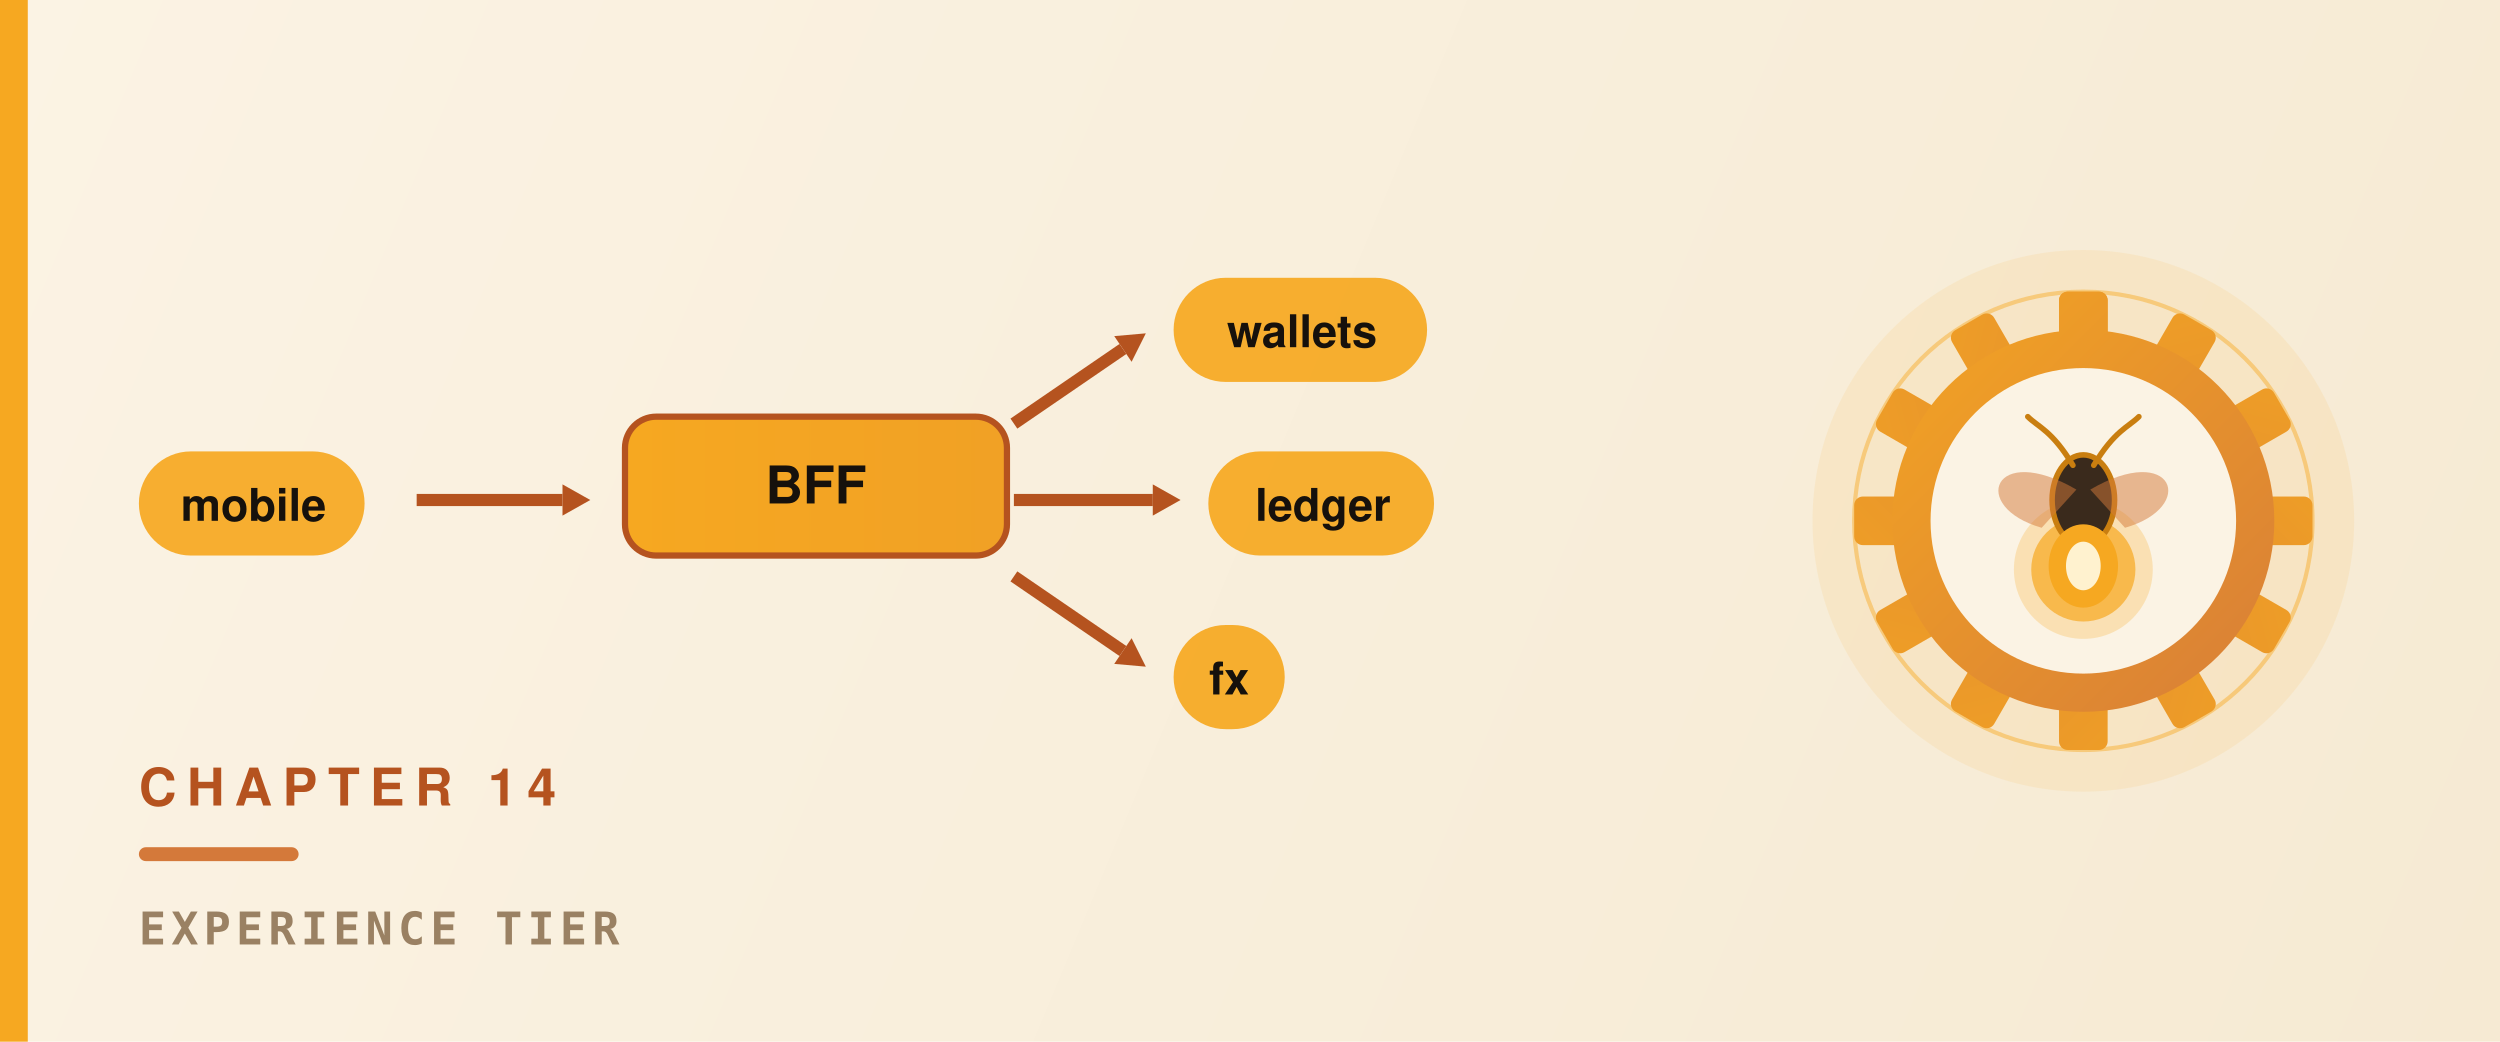
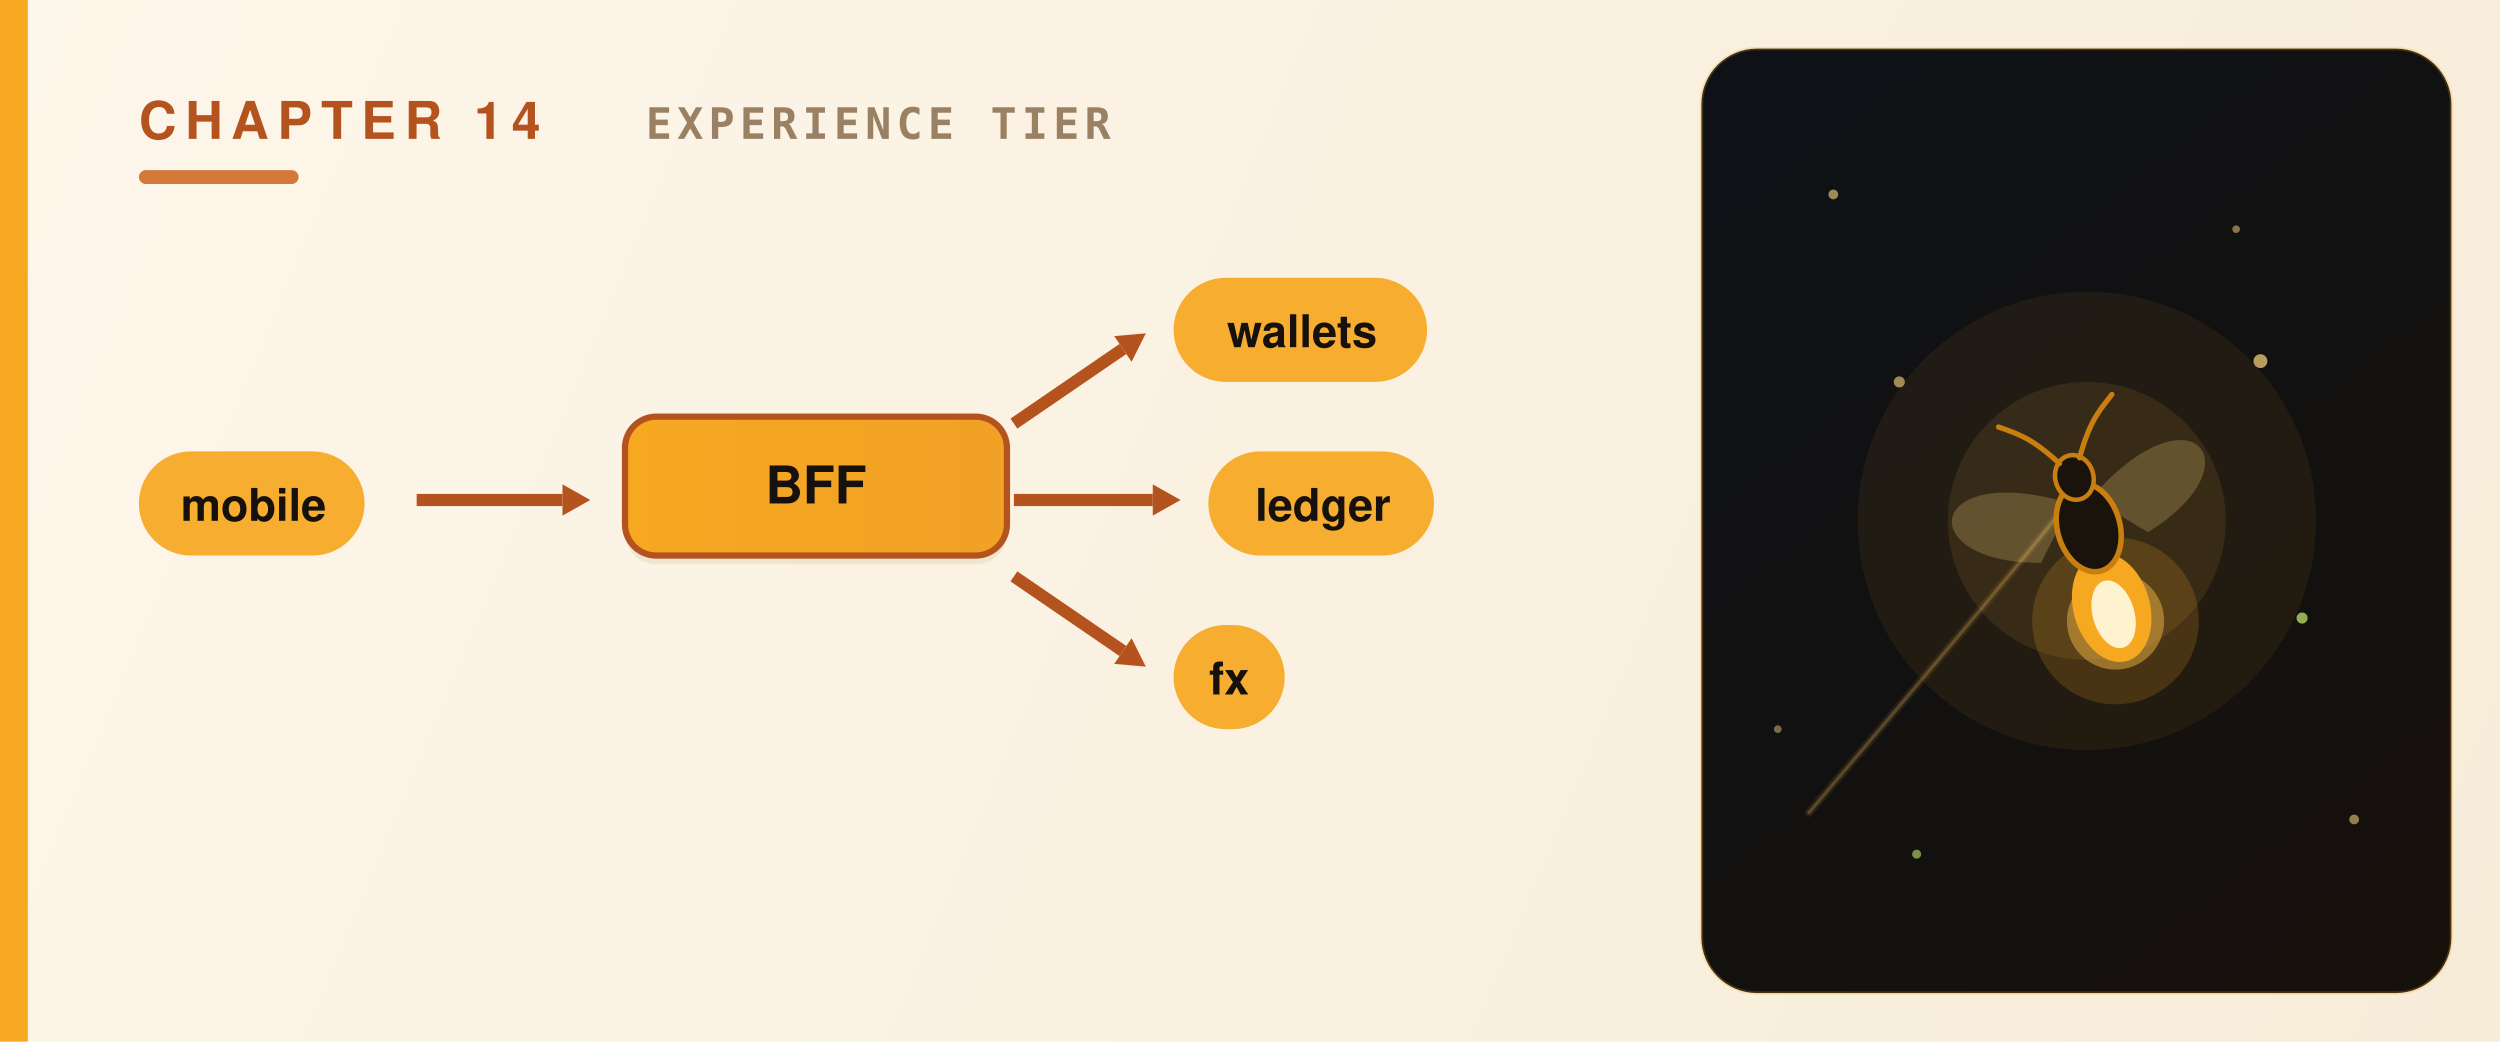
- <svg xmlns="http://www.w3.org/2000/svg" xmlns:xlink="http://www.w3.org/1999/xlink" viewBox="0 0 720 300" role="img" aria-label="The experience tier — composing a BFF" font-family="Avenir Next,Avenir,Helvetica Neue,Helvetica,Arial,sans-serif">
+ <svg xmlns="http://www.w3.org/2000/svg" viewBox="0 0 720 300" role="img" aria-label="The experience tier — composing a BFF" font-family="Avenir Next,Avenir,Helvetica Neue,Helvetica,Arial,sans-serif">
  <defs>
    <linearGradient id="fld" x1="0" y1="0" x2="720" y2="300" gradientUnits="userSpaceOnUse">
-       <stop offset="0" stop-color="#fbf3e4" />
-       <stop offset="1" stop-color="#f6ead3" />
+       <stop offset="0" stop-color="#fdf6ea" />
+       <stop offset="1" stop-color="#f7ecd8" />
    </linearGradient>
-     <linearGradient id="grg" x1="-70" y1="-70" x2="70" y2="70" gradientUnits="userSpaceOnUse">
-       <stop offset="0" stop-color="#f6a821" />
-       <stop offset="1" stop-color="#d4793a" />
+     <linearGradient id="pnl" x1="490" y1="14" x2="706" y2="286" gradientUnits="userSpaceOnUse">
+       <stop offset="0" stop-color="#0e1217" />
+       <stop offset="1" stop-color="#16100b" />
    </linearGradient>
    <linearGradient id="grh" x1="0" y1="0" x2="720" y2="0" gradientUnits="userSpaceOnUse">
      <stop offset="0" stop-color="#f6a821" />
      <stop offset="1" stop-color="#d4793a" />
    </linearGradient>
  </defs>
  <rect width="720" height="300" fill="url(#fld)" />
  <rect x="0" y="0" width="8" height="300" fill="url(#grh)" />
-   <rect x="40" y="244" width="46" height="4" rx="2" fill="#d4793a" />
-   <text x="40" y="232" fill="#b5531f" font-size="15" font-weight="800" letter-spacing="3">CHAPTER 14</text>
-   <text x="40" y="272" fill="#9a8163" font-size="13" font-weight="600" letter-spacing="1.5" font-family="SF Mono,JetBrains Mono,Menlo,Consolas,monospace">EXPERIENCE TIER</text>
+   <rect x="490" y="14" width="216" height="272" rx="16" fill="url(#pnl)" />
+   <rect x="490" y="14" width="216" height="272" rx="16" fill="none" stroke="#f6a821" stroke-width="1" opacity="0.22" />
+   <g fill="#ffd980">
+     <circle cx="528" cy="56" r="1.4" opacity="0.6" />
+     <circle cx="678" cy="236" r="1.4" opacity="0.55" />
+     <circle cx="644" cy="66" r="1.1" opacity="0.5" />
+     <circle cx="512" cy="210" r="1.1" opacity="0.45" />
+   </g>
+   <circle cx="552" cy="246" r="1.3" fill="#bfe26a" opacity="0.6" />
+   <text x="40" y="40" fill="#b5531f" font-size="15" font-weight="800" letter-spacing="2.5">CHAPTER 14</text>
+   <text x="186" y="40" fill="#9a8163" font-size="12.5" font-weight="600" letter-spacing="1.5" font-family="SF Mono,JetBrains Mono,Menlo,Consolas,monospace">EXPERIENCE TIER</text>
+   <rect x="40" y="49" width="46" height="4" rx="2" fill="#d4793a" />
  <g transform="translate(40,130)">
    <rect x="0" y="0" width="65" height="30" rx="15" fill="#f6a821" opacity="0.92" />
    <text x="33" y="20" text-anchor="middle" fill="#16110c" font-size="13" font-weight="700">mobile</text>
  </g>
  <line x1="120" y1="144" x2="162.0" y2="144.0" stroke="#b5531f" stroke-width="3.5" />
  <polygon points="170.0,144.0 162.0,148.5 162.0,139.5" fill="#b5531f" />
  <g transform="translate(180,120)">
+     <rect x="0" y="2.5" width="110" height="40" rx="9" fill="#d9c4a3" opacity="0.30" />
    <rect x="0" y="0" width="110" height="40" rx="9" fill="url(#grh)" stroke="#b5531f" stroke-width="1.8" />
    <text x="55.0" y="25" text-anchor="middle" fill="#16110c" font-size="15" font-weight="700">BFF</text>
  </g>
  <line x1="292" y1="122" x2="323.4" y2="100.5" stroke="#b5531f" stroke-width="3.5" />
  <polygon points="330.0,96.0 325.9,104.2 320.9,96.8" fill="#b5531f" />
  <line x1="292" y1="144" x2="332.0" y2="144.0" stroke="#b5531f" stroke-width="3.5" />
  <polygon points="340.0,144.0 332.0,148.5 332.0,139.5" fill="#b5531f" />
  <line x1="292" y1="166" x2="323.4" y2="187.5" stroke="#b5531f" stroke-width="3.5" />
  <polygon points="330.0,192.0 320.9,191.2 325.9,183.8" fill="#b5531f" />
  <g transform="translate(338,80)">
    <rect x="0" y="0" width="73" height="30" rx="15" fill="#f6a821" opacity="0.92" />
    <text x="37" y="20" text-anchor="middle" fill="#16110c" font-size="13" font-weight="700">wallets</text>
  </g>
  <g transform="translate(348,130)">
    <rect x="0" y="0" width="65" height="30" rx="15" fill="#f6a821" opacity="0.92" />
    <text x="33" y="20" text-anchor="middle" fill="#16110c" font-size="13" font-weight="700">ledger</text>
  </g>
  <g transform="translate(338,180)">
    <rect x="0" y="0" width="32" height="30" rx="15" fill="#f6a821" opacity="0.92" />
    <text x="16" y="20" text-anchor="middle" fill="#16110c" font-size="13" font-weight="700">fx</text>
  </g>
-   <g transform="translate(600,150)">
-     <circle r="78" fill="#f6a821" opacity="0.10" />
-     <circle r="66" fill="none" stroke="#f6a821" stroke-width="1.2" opacity="0.45" />
-     <g fill="url(#grg)">
-       <g id="et">
-         <rect x="-7" y="-66" width="14" height="16" rx="2.5" />
-       </g>
-       <use xlink:href="#et" transform="rotate(0)" />
-       <use xlink:href="#et" transform="rotate(30)" />
-       <use xlink:href="#et" transform="rotate(60)" />
-       <use xlink:href="#et" transform="rotate(90)" />
-       <use xlink:href="#et" transform="rotate(120)" />
-       <use xlink:href="#et" transform="rotate(150)" />
-       <use xlink:href="#et" transform="rotate(180)" />
-       <use xlink:href="#et" transform="rotate(210)" />
-       <use xlink:href="#et" transform="rotate(240)" />
-       <use xlink:href="#et" transform="rotate(270)" />
-       <use xlink:href="#et" transform="rotate(300)" />
-       <use xlink:href="#et" transform="rotate(330)" />
+   <g transform="translate(601,150)">
+     <circle r="66" fill="#f6a821" opacity="0.07" />
+     <circle r="40" fill="#ffc24a" opacity="0.10" />
+     <path d="M-80,84 C-46,44 -24,18 -8,-2" fill="none" stroke="#f6a821" stroke-width="2.4" opacity="0.10" stroke-linecap="round" />
+     <path d="M-80,84 C-46,44 -24,18 -8,-2" fill="none" stroke="#ffd980" stroke-width="1" opacity="0.22" stroke-linecap="round" />
+     <g transform="rotate(-16)">
+       <circle cx="0" cy="30" r="24" fill="#f6a821" opacity="0.18" />
+       <circle cx="0" cy="30" r="14" fill="#ffc24a" opacity="0.45" />
+       <path d="M-3,-6 C-40,-30 -52,-2 -16,8 Z" fill="#ffd980" opacity="0.22" />
+       <path d="M3,-6 C40,-30 52,-2 16,8 Z" fill="#ffd980" opacity="0.22" />
+       <ellipse cx="0" cy="26" rx="11" ry="16" fill="#f6a821" />
+       <ellipse cx="0" cy="28" rx="6" ry="10" fill="#fff2cf" />
+       <ellipse cx="0" cy="2" rx="9" ry="13" fill="#1a130c" stroke="#c97e10" stroke-width="1.6" />
+       <ellipse cx="0" cy="-13" rx="5.5" ry="6.5" fill="#1a130c" stroke="#c97e10" stroke-width="1.3" />
+       <path d="M-3,-18 C-9,-28 -13,-30 -17,-33" fill="none" stroke="#c97e10" stroke-width="1.5" stroke-linecap="round" />
+       <path d="M3,-18 C9,-28 13,-30 17,-33" fill="none" stroke="#c97e10" stroke-width="1.5" stroke-linecap="round" />
    </g>
-     <circle r="55" fill="url(#grg)" />
-     <circle r="44" fill="#fbf3e4" />
-     <ellipse cx="0" cy="14" rx="20" ry="20" fill="#f6a821" opacity="0.25" />
-     <ellipse cx="0" cy="14" rx="15" ry="15" fill="#f6a821" opacity="0.7" />
-     <ellipse cx="0" cy="-6" rx="9" ry="13" fill="#3a2a1c" stroke="#c97e10" stroke-width="1.6" />
-     <ellipse cx="0" cy="13" rx="10" ry="12" fill="#f6a821" />
-     <ellipse cx="0" cy="13" rx="5" ry="7" fill="#fff2cf" />
-     <path d="M-2,-9 C-26,-23 -33,-4 -12,2 Z" fill="#d4793a" opacity="0.5" />
-     <path d="M2,-9 C26,-23 33,-4 12,2 Z" fill="#d4793a" opacity="0.5" />
-     <path d="M-3,-16 C-9,-26 -13,-27 -16,-30" fill="none" stroke="#c97e10" stroke-width="1.6" stroke-linecap="round" />
-     <path d="M3,-16 C9,-26 13,-27 16,-30" fill="none" stroke="#c97e10" stroke-width="1.6" stroke-linecap="round" />
+     <circle cx="50" cy="-46" r="2" fill="#ffd980" opacity="0.7" />
+     <circle cx="62" cy="28" r="1.6" fill="#bfe26a" opacity="0.75" />
+     <circle cx="-54" cy="-40" r="1.6" fill="#ffd980" opacity="0.6" />
  </g>
</svg>
